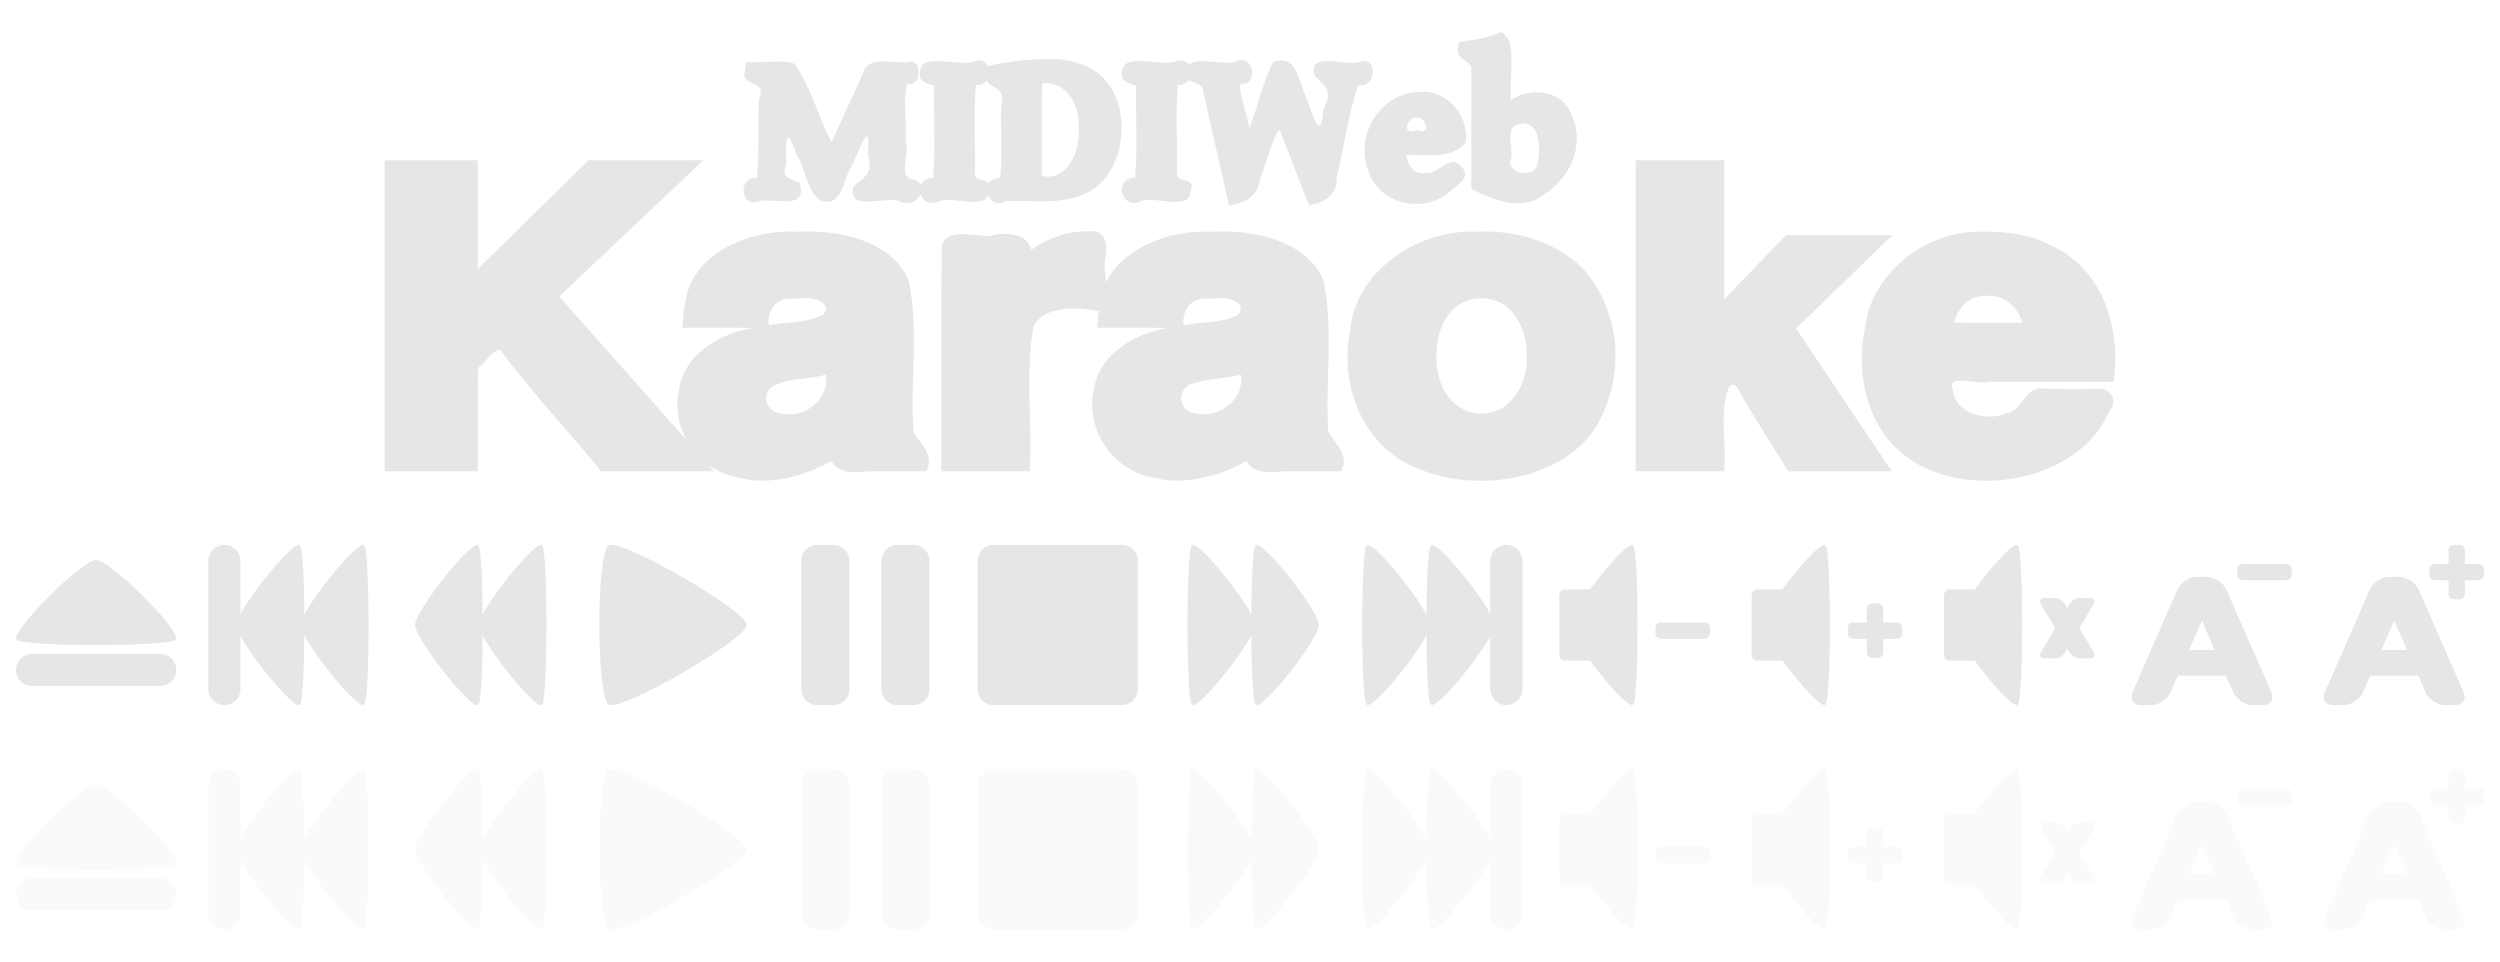
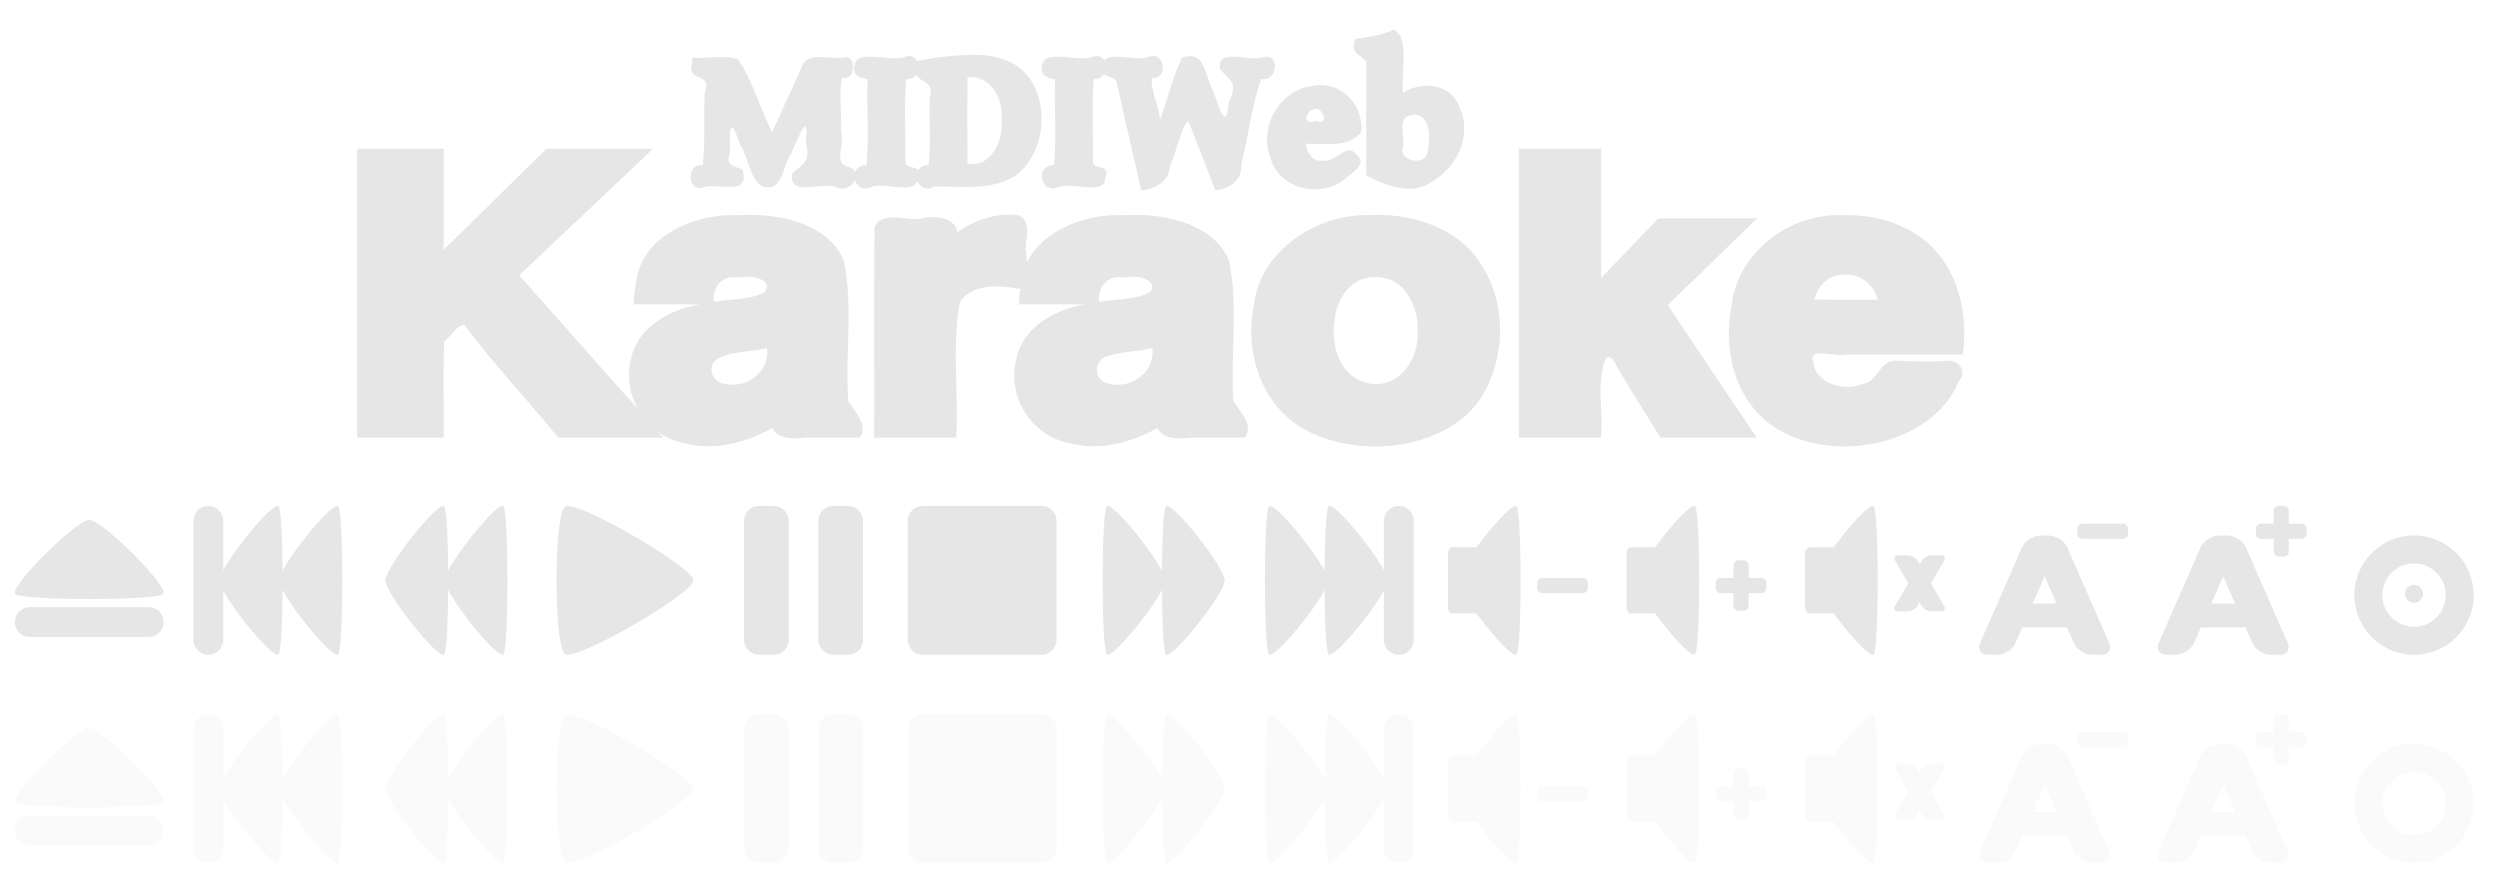
- <svg xmlns="http://www.w3.org/2000/svg" width="780" height="300" id="svg2" version="1.0">
+ <svg xmlns="http://www.w3.org/2000/svg" width="840" height="300" id="svg2" version="1.0">
  <defs id="defs4">
    </defs>
  <g id="layer1" transform="translate(-10.07716,225)">
    <path style="fill:#e6e6e6;fill-opacity:1;stroke:none" id="path2160" d="m 281.709,1015.669 c 0,4.613 -40.392,27.933 -44.387,25.627 -3.995,-2.306 -3.995,-48.947 0,-51.254 3.995,-2.306 44.387,21.014 44.387,25.627 z" transform="matrix(0.9708101,0,0,0.9694876,-30.40917,-1014.678)" />
    <rect style="fill:#e6e6e6;fill-opacity:1;stroke:none" id="rect2162" width="50" height="50" x="315.077" y="-55" ry="5" rx="5" />
    <g id="g2195" transform="translate(235.0772,-134)" style="fill:#e6e6e6">
      <rect ry="5" style="fill:#e6e6e6;fill-opacity:1;stroke:none" id="rect2166" width="15" height="50" x="25" y="79" />
      <rect ry="5" y="79" x="50" height="50" width="15" id="rect2168" style="fill:#e6e6e6;fill-opacity:1;stroke:none" />
    </g>
    <g id="g2191" transform="matrix(0.994722,0,0,1,207.8437,-80)" style="fill:#e6e6e6">
      <path style="fill:#e6e6e6;fill-opacity:1;stroke:none" id="path2164" d="m 281.709,1015.669 c 0,4.613 -40.392,27.933 -44.387,25.627 -3.995,-2.306 -3.995,-48.947 0,-51.254 3.995,-2.306 44.387,21.014 44.387,25.627 z" transform="matrix(0.4477871,0,0,0.9694876,68.7217,-934.6784)" />
      <path transform="matrix(0.4477871,0,0,0.9694876,88.7217,-934.6784)" d="m 281.709,1015.669 c 0,4.613 -40.392,27.933 -44.387,25.627 -3.995,-2.306 -3.995,-48.947 0,-51.254 3.995,-2.306 44.387,21.014 44.387,25.627 z" id="path2170" style="fill:#e6e6e6;fill-opacity:1;stroke:none" />
    </g>
    <g id="g2186" transform="matrix(1.001852,0,0,1,211.0129,-80)" style="fill:#e6e6e6">
      <rect rx="5" ry="5" style="fill:#e6e6e6;fill-opacity:1;stroke:none" id="rect2176" width="10" height="50" x="263.558" y="25" />
      <path transform="matrix(0.4477871,0,0,0.9694876,118.7217,-934.6784)" d="m 281.709,1015.669 c 0,4.613 -40.392,27.933 -44.387,25.627 -3.995,-2.306 -3.995,-48.947 0,-51.254 3.995,-2.306 44.387,21.014 44.387,25.627 z" id="path2182" style="fill:#e6e6e6;fill-opacity:1;stroke:none" />
      <path style="fill:#e6e6e6;fill-opacity:1;stroke:none" id="path2184" d="m 281.709,1015.669 c 0,4.613 -40.392,27.933 -44.387,25.627 -3.995,-2.306 -3.995,-48.947 0,-51.254 3.995,-2.306 44.387,21.014 44.387,25.627 z" transform="matrix(0.447787,0,0,0.9694876,138.7217,-934.6784)" />
    </g>
    <g transform="matrix(-0.994722,0,0,-1,353.3106,20)" id="g2840" style="fill:#e6e6e6">
      <path transform="matrix(0.4477871,0,0,0.9694876,68.7217,-934.6784)" d="m 281.709,1015.669 c 0,4.613 -40.392,27.933 -44.387,25.627 -3.995,-2.306 -3.995,-48.947 0,-51.254 3.995,-2.306 44.387,21.014 44.387,25.627 z" id="path2842" style="fill:#e6e6e6;fill-opacity:1;stroke:none" />
      <path style="fill:#e6e6e6;fill-opacity:1;stroke:none" id="path2844" d="m 281.709,1015.669 c 0,4.613 -40.392,27.933 -44.387,25.627 -3.995,-2.306 -3.995,-48.947 0,-51.254 3.995,-2.306 44.387,21.014 44.387,25.627 z" transform="matrix(0.4477871,0,0,0.9694876,88.7217,-934.6784)" />
    </g>
    <g transform="matrix(-1.001852,0,0,-1,349.1414,20)" id="g2846" style="fill:#e6e6e6">
      <rect y="25" x="263.558" height="50" width="10" id="rect2848" style="fill:#e6e6e6;fill-opacity:1;stroke:none" ry="5" rx="5" />
      <path style="fill:#e6e6e6;fill-opacity:1;stroke:none" id="path2850" d="m 281.709,1015.669 c 0,4.613 -40.392,27.933 -44.387,25.627 -3.995,-2.306 -3.995,-48.947 0,-51.254 3.995,-2.306 44.387,21.014 44.387,25.627 z" transform="matrix(0.4477871,0,0,0.9694876,118.7217,-934.6784)" />
      <path transform="matrix(0.447787,0,0,0.9694876,138.7217,-934.6784)" d="m 281.709,1015.669 c 0,4.613 -40.392,27.933 -44.387,25.627 -3.995,-2.306 -3.995,-48.947 0,-51.254 3.995,-2.306 44.387,21.014 44.387,25.627 z" id="path2852" style="fill:#e6e6e6;fill-opacity:1;stroke:none" />
    </g>
    <g id="g2854" transform="matrix(0,-1.001852,1,0,-9.922842,219.0642)" style="fill:#e6e6e6">
      <rect rx="5" ry="5" style="fill:#e6e6e6;fill-opacity:1;stroke:none" id="rect2856" width="10" height="50" x="229.62" y="25" />
      <path style="fill:#e6e6e6;fill-opacity:1;stroke:none" id="path2860" d="m 281.709,1015.669 c 0,4.613 -40.392,27.933 -44.387,25.627 -3.995,-2.306 -3.995,-48.947 0,-51.254 3.995,-2.306 44.387,21.014 44.387,25.627 z" transform="matrix(0.559504,0,0,0.9694876,111.2426,-934.6784)" />
    </g>
    <g id="g2908" style="fill:#e6e6e6" transform="translate(0,-70)">
      <rect style="fill:#e6e6e6;fill-opacity:1;stroke:none" id="rect2868" width="14.818" height="22.227" x="496.577" y="28.886" ry="2.223" rx="1.482" />
      <path transform="matrix(-0.4454237,0,0,0.9694876,625.3753,-944.6784)" d="m 281.709,1015.669 c 0,4.613 -40.392,27.933 -44.387,25.627 -3.995,-2.306 -3.995,-48.947 0,-51.254 3.995,-2.306 44.387,21.014 44.387,25.627 z" id="path2872" style="fill:#e6e6e6;fill-opacity:1;stroke:none" />
      <rect transform="matrix(0,1,-1,0,0,0)" style="fill:#e6e6e6;fill-opacity:1;stroke:none" id="rect2882" width="5.1" height="17" x="39.2" y="-543.577" ry="1.7" />
    </g>
    <g id="g2902" style="fill:#e6e6e6" transform="translate(0,-70)">
      <rect rx="1.482" ry="2.223" y="28.886" x="556.577" height="22.227" width="14.818" id="rect2894" style="fill:#e6e6e6;fill-opacity:1;stroke:none" />
      <path style="fill:#e6e6e6;fill-opacity:1;stroke:none" id="path2896" d="m 281.709,1015.669 c 0,4.613 -40.392,27.933 -44.387,25.627 -3.995,-2.306 -3.995,-48.947 0,-51.254 3.995,-2.306 44.387,21.014 44.387,25.627 z" transform="matrix(-0.4454237,0,0,0.9694876,685.3753,-944.6784)" />
      <rect ry="1.7" style="fill:#e6e6e6;fill-opacity:1;stroke:none" id="rect2898" width="5.1" height="17" x="592.527" y="33.25" />
      <rect ry="1.7" y="-603.577" x="39.2" height="17" width="5.1" id="rect2900" style="fill:#e6e6e6;fill-opacity:1;stroke:none" transform="matrix(0,1,-1,0,0,0)" />
    </g>
    <g id="g3012" style="fill:#e6e6e6" transform="translate(60.00003,-70)">
      <rect transform="matrix(1,0,0.4009845,0.9160848,0,0)" style="fill:#e6e6e6;fill-opacity:1;stroke:none" id="rect2923" width="11.883" height="43.664" x="620.153" y="27.29" ry="4.366" />
      <rect transform="matrix(0,1,-1,0,0,0)" ry="3.169" style="fill:#e6e6e6;fill-opacity:1;stroke:none" id="rect2927" width="8" height="31.687" x="47.8" y="-652.128" />
      <rect ry="4.366" y="27.29" x="-654.002" height="43.664" width="11.883" id="rect2929" style="fill:#e6e6e6;fill-opacity:1;stroke:none" transform="matrix(-1,0,-0.4009845,0.9160848,0,0)" />
      <rect transform="matrix(0,1,-1,0,0,0)" style="fill:#e6e6e6;fill-opacity:1;stroke:none" id="rect2900-5" width="5.1" height="17" x="20.95" y="-665.077" ry="1.7" />
    </g>
    <g id="g3019" transform="translate(120.0001,-70)" style="fill:#e6e6e6">
      <rect ry="4.366" y="27.29" x="620.153" height="43.664" width="11.883" id="rect3021" style="fill:#e6e6e6;fill-opacity:1;stroke:none" transform="matrix(1,0,0.4009845,0.9160848,0,0)" />
      <rect y="-652.128" x="47.8" height="31.687" width="8" id="rect3023" style="fill:#e6e6e6;fill-opacity:1;stroke:none" ry="3.169" transform="matrix(0,1,-1,0,0,0)" />
      <rect transform="matrix(-1,0,-0.4009845,0.9160848,0,0)" style="fill:#e6e6e6;fill-opacity:1;stroke:none" id="rect3025" width="11.883" height="43.664" x="-654.002" y="27.29" ry="4.366" />
      <rect ry="1.7" style="fill:#e6e6e6;fill-opacity:1;stroke:none" id="rect3027" width="5.1" height="17" x="654.027" y="15" />
      <rect ry="1.7" y="-665.077" x="20.95" height="17" width="5.1" id="rect3029" style="fill:#e6e6e6;fill-opacity:1;stroke:none" transform="matrix(0,1,-1,0,0,0)" />
    </g>
    <g id="g3001">
      <rect style="fill:#e6e6e6;fill-opacity:1;stroke:none" id="rect3035" width="14.818" height="22.227" x="616.577" y="-41.114" ry="2.223" rx="1.482" />
      <path transform="matrix(-0.4454237,0,0,0.9694876,745.3753,-1014.678)" d="m 281.709,1015.669 c 0,4.613 -40.392,27.933 -44.387,25.627 -3.995,-2.306 -3.995,-48.947 0,-51.254 3.995,-2.306 44.387,21.014 44.387,25.627 z" id="path3037" style="fill:#e6e6e6;fill-opacity:1;stroke:none" />
      <rect ry="2.189" y="22.734" x="-675.985" height="21.888" width="7.556" id="rect2929-5" style="fill:#e6e6e6;fill-opacity:1;stroke:none" transform="matrix(-1,0,-0.5086309,-0.8609847,0,0)" />
      <rect transform="matrix(1,0,0.5086309,-0.8609847,0,0)" style="fill:#e6e6e6;fill-opacity:1;stroke:none" id="rect3065" width="7.556" height="21.888" x="634.17" y="22.734" ry="2.189" />
    </g>
-     <path style="font-size:144px;font-style:normal;font-variant:normal;font-weight:bold;font-stretch:normal;text-align:start;line-height:125%;writing-mode:lr-tb;text-anchor:start;fill:#e6e6e6;fill-opacity:1;stroke:none;font-family:FreeSans;-inkscape-font-specification:Bitstream Charter Bold" d="M 468.062 10 C 467.838 10.038 467.592 10.187 467.312 10.438 C 463.482 11.937 459.391 12.507 455.344 13.094 C 453.334 18.591 457.729 18.162 459.062 20.875 L 459.062 58.938 C 465.988 62.533 475.146 66.205 482.031 60.438 C 490.112 55.377 494.731 44.683 490.219 35.688 C 487.409 27.993 477.453 27.073 471.438 31.25 C 470.782 24.951 472.738 17.485 470.469 11.906 C 469.567 11.387 469.035 9.837 468.062 10 z M 326.844 18.406 C 326.311 18.409 325.78 18.419 325.25 18.438 C 319.481 18.654 313.803 19.298 308.188 20.562 C 307.466 19.096 305.844 18.225 303.375 19.344 C 298.817 20.545 288.435 16.856 287.281 21.344 C 286.125 25.262 288.443 25.923 291.469 26.688 C 291.197 36.208 292.027 46.433 291.125 55.531 C 289.023 55.488 287.779 56.511 287.281 57.812 C 286.872 56.967 286.023 56.239 284.625 55.875 C 280.004 55.024 284.006 47.588 282.594 44.312 C 282.897 38.416 281.752 31.321 282.906 26.125 C 287.631 27.702 288.021 17.821 283.312 19.344 C 278.704 20.129 270.782 16.761 269.125 23.156 L 259.438 44.438 C 255.3 36.464 253.049 27.25 247.969 19.906 C 243.096 18.35 237.652 19.873 232.594 19.344 L 232.594 20.344 L 232.594 21.344 C 230.357 27.949 239.751 23.837 236.75 31.281 C 236.413 39.28 237.034 47.916 236.125 55.531 C 230.024 54.892 230.9 65.634 237.25 62.656 C 242.459 61.937 252.013 65.566 249.469 57.062 C 247.489 55.763 243.22 55.943 245.312 51.406 C 245.011 43.584 245.23 38.253 248.656 48.594 C 251.471 52.795 252.053 60.483 256.156 62.656 C 263.133 64.774 262.9 55.667 265.875 51.531 C 268.431 45.918 271.846 36.356 270.75 48.031 C 272.812 54.079 269.118 55.838 266.312 58.062 C 264.378 66.193 275.346 61.361 280.219 62.656 C 283.533 64.341 286.342 62.685 287.25 60.562 C 287.893 62.657 290.031 64.268 293.25 62.656 C 297.535 61.35 306.947 65.175 308.219 60.844 C 308.963 62.798 311.05 64.196 314.125 62.656 C 324.507 62.597 337.771 64.723 344.969 55.375 C 353.132 44.829 351.619 25.178 337.812 20.188 C 334.349 18.787 330.572 18.387 326.844 18.406 z M 387.438 18.781 C 386.835 18.789 386.13 18.949 385.375 19.344 C 381.63 20.383 373.191 17.593 371.031 20.281 C 370.245 18.997 368.707 18.302 366.406 19.344 C 361.848 20.545 351.466 16.856 350.312 21.344 C 349.156 25.262 351.474 25.923 354.5 26.688 C 354.228 36.208 355.027 46.433 354.125 55.531 C 347.397 55.394 349.583 66.01 356.281 62.656 C 360.906 61.247 371.482 65.817 371.375 59.656 C 373.546 55.065 367.31 57.243 367.188 54.375 C 367.446 45.2 366.692 35.257 367.531 26.531 C 369.135 26.675 370.241 25.989 370.906 25 C 372.404 26.021 375.351 25.891 375.406 28.625 C 378.082 40.416 380.781 52.205 383.438 64 C 388.114 63.581 392.778 61.074 393.125 55.75 C 395.178 51.469 397.185 41.737 399.281 40.625 C 402.325 48.394 405.302 56.18 408.375 63.938 C 412.979 63.559 417.48 60.661 417.031 55.344 C 419.437 45.884 420.62 35.429 423.75 26.562 C 429.543 27.706 430.117 17.163 424.062 19.344 C 419.417 20.732 408.553 15.869 409.969 23.344 C 412.614 26.497 416.47 27.589 412.844 34.312 C 411.978 45.854 409.265 34.179 407.094 29.375 C 404.886 24.444 404.441 16.865 397.219 19.344 C 394.107 25.373 392.406 33.297 389.812 40.031 C 389.14 35.564 386.708 30.071 386.969 26.156 C 392.027 26.903 391.658 18.724 387.438 18.781 z M 307.844 25.062 C 309.425 28.033 313.979 27.042 312.375 33.156 C 312.082 40.51 312.93 48.605 312 55.531 C 310.283 55.496 309.13 56.171 308.5 57.125 C 307.476 55.905 304.244 56.431 304.156 54.375 C 304.415 45.2 303.661 35.257 304.5 26.531 C 306.073 26.673 307.174 26.02 307.844 25.062 z M 326.5 25.906 C 333.273 26.112 337.071 33.538 336.531 39.812 C 337.366 46.494 333.205 56.709 325.062 54.906 C 325.031 45.282 324.97 35.493 325.094 25.969 C 325.571 25.916 326.048 25.893 326.5 25.906 z M 443.469 28.625 C 442.909 28.637 442.326 28.699 441.75 28.781 C 430.476 29.509 422.866 42.185 426.781 52.75 C 429.556 63.807 444.556 67.014 452.531 59.625 C 455.153 57.442 459.36 54.904 455.75 51.875 C 452.627 47.743 448.897 54.56 444.75 53.969 C 441.389 54.656 438.978 51.353 438.781 48.312 C 445.127 48.104 452.694 49.934 457.375 44.438 C 458.202 35.994 451.863 28.446 443.469 28.625 z M 441.875 36.594 C 444.739 36.22 446.868 42.569 442.156 40.562 C 436.904 42.646 439.074 36.575 441.875 36.594 z M 475.562 38.469 C 481.089 39.188 480.511 47.405 479.625 51.375 C 478.634 55.991 469.68 54.011 471.438 49.438 C 472.215 45.862 469.143 39.221 474.281 38.719 C 474.684 38.543 475.131 38.493 475.562 38.469 z M 120 50 L 120 50.844 L 120 51.719 L 120 147.031 L 149.062 147.031 C 149.187 136.273 148.818 125.334 149.25 114.688 C 151.574 113.277 153.323 109.247 156.031 109.125 C 165.665 122.183 177.221 134.315 187.562 147.031 L 222.812 147.031 C 222.23 146.374 221.645 145.72 221.062 145.062 C 223.906 147.106 227.312 148.579 231.188 149.188 C 240.933 151.591 251.896 148.083 259.469 143.844 C 261.577 147.914 267.031 147.47 271.188 147.031 L 288.938 147.031 C 291.836 142.388 287.146 138.488 285 134.688 C 283.926 119.124 286.737 103.102 283.531 87.656 C 278.897 75.882 263.239 71.745 250.188 72.25 C 249.39 72.243 248.61 72.254 247.812 72.281 C 232.862 71.708 216.233 79.578 214 93.375 C 213.329 96.299 213.063 99.266 212.906 102.25 C 220.098 102.286 228.651 102.186 235 102.312 C 223.914 104.097 213.5 111.019 211.938 121.156 C 210.599 126.57 211.502 132.41 214.25 137.375 C 200.985 122.414 187.734 107.461 174.469 92.5 C 189.463 78.336 204.445 64.166 219.438 50 L 183.625 50 C 172.092 61.299 160.577 72.624 149.062 83.938 L 149.062 50 L 120 50 z M 510.344 50 L 510.344 50.844 L 510.344 51.719 L 510.344 147.031 L 537.906 147.031 C 538.881 138.511 536.272 129.41 539.219 121.25 C 541.095 117.581 543.015 122.878 543.875 124.219 C 548.362 131.895 553.253 139.409 557.875 147.031 L 590.25 147.031 C 580.239 132.216 570.307 117.356 560.375 102.5 C 570.38 92.79 580.407 83.119 590.375 73.375 L 557.219 73.375 C 550.814 80.051 544.386 86.708 537.969 93.375 L 537.969 50 L 510.344 50 z M 338.656 72.156 C 332.387 72.195 325.933 74.857 321.656 78.031 C 320.801 72.455 313.264 72.388 308.469 73.625 C 303.833 73.734 295.642 71.089 293.844 76.531 C 293.553 99.962 293.804 123.547 293.719 147.031 L 321.312 147.031 C 322.115 132 319.854 116.64 322.438 101.812 C 325.782 95.512 335.689 95.556 342.312 97.094 C 342.511 96.937 342.67 96.757 342.844 96.594 C 342.583 98.475 342.443 100.349 342.344 102.25 C 349.536 102.286 358.089 102.186 364.438 102.312 C 353.351 104.097 342.938 111.019 341.375 121.156 C 338.443 133.016 346.295 146.938 360.625 149.188 C 370.371 151.591 381.333 148.083 388.906 143.844 C 391.015 147.914 396.468 147.47 400.625 147.031 L 418.375 147.031 C 421.274 142.388 416.583 138.488 414.438 134.688 C 413.363 119.124 416.174 103.102 412.969 87.656 C 408.334 75.882 392.676 71.745 379.625 72.25 C 378.827 72.243 378.047 72.254 377.25 72.281 C 364.321 71.785 350.138 77.617 345.094 88.125 C 344.835 85.418 344.347 82.623 344.938 80.156 C 345.51 76.907 345.213 71.651 339.906 72.156 C 339.491 72.135 339.074 72.154 338.656 72.156 z M 463.312 72.219 C 462.547 72.219 461.795 72.246 461.031 72.281 C 441.323 71.466 422.841 85.461 421.281 102.812 C 417.936 119.271 424.363 139.523 443.188 146.531 C 462.703 154.362 490.441 148.937 499.375 130.594 C 506.852 115.806 505.509 96.781 493.906 83.875 C 486.38 76.184 474.795 72.222 463.312 72.219 z M 617.406 72.25 C 599.087 72.513 583.548 86.56 581.906 102.281 C 578.544 118.331 583.271 138.214 601 146.156 C 621.192 155.36 650.351 147.543 658.156 128.094 C 660.937 125.265 658.598 120.837 654.25 121.25 C 648.518 121.587 642.84 121.462 637.125 121.156 C 631.214 121.157 631.264 128.115 625.75 129.062 C 619.022 131.72 609.735 128.505 609.25 121.469 C 607.308 116.366 617.435 120.325 620.625 119.094 L 659.5 119.094 C 661.703 103.2 656.717 83.857 639.125 76.188 C 633.082 73.242 626.075 72.129 619.188 72.281 C 618.591 72.261 617.997 72.242 617.406 72.25 z M 620.375 92.25 C 625.742 92.137 629.986 96.427 630.906 100.719 C 623.857 100.664 616.457 100.814 609.625 100.625 C 610.667 96.637 613.996 92.185 619.281 92.344 C 619.648 92.296 620.017 92.258 620.375 92.25 z M 251.625 92.969 C 255.064 92.997 259.631 95.077 256.844 98.188 C 251.862 100.949 245.454 100.323 239.875 101.469 C 239.195 97.482 241.998 92.451 247.344 93.219 C 248.304 93.16 249.256 93.097 250.219 93.094 C 250.638 93.011 251.134 92.965 251.625 92.969 z M 381.031 92.969 C 384.471 92.997 389.068 95.077 386.281 98.188 C 381.3 100.949 374.892 100.323 369.312 101.469 C 368.62 97.478 371.453 92.453 376.781 93.219 C 377.741 93.16 378.693 93.097 379.656 93.094 C 380.076 93.011 380.54 92.965 381.031 92.969 z M 461.5 93.094 C 472.244 92.485 476.943 103.798 476.281 111.594 C 476.919 119.588 470.815 130.587 460.156 128.875 C 449.375 126.749 447.11 115.046 448.5 106.875 C 449.162 100.817 453.518 93.255 461.5 93.094 z M 257.688 116.875 C 258.93 123.607 252.166 130.468 244.188 129.094 C 238.646 128.884 236.917 121.621 242.438 119.938 C 247.083 117.835 252.841 118.377 257.688 116.875 z M 387.125 116.875 C 388.47 123.875 381.061 130.807 372.906 129 C 367.029 128.086 367.117 120.482 372.938 119.438 C 377.483 117.976 382.599 118.213 387.125 116.875 z " transform="translate(10.07716,-225)" id="path3072" />
-     <path style="fill:#e6e6e6;fill-opacity:0.2;stroke:none" d="M 629.062 240.031 C 627.069 240.412 620.942 247.311 616.125 253.875 L 607.969 253.875 C 607.148 253.875 606.5 254.862 606.5 256.094 L 606.5 273.906 C 606.5 275.138 607.148 276.125 607.969 276.125 L 616.125 276.125 C 621.496 283.445 628.517 291.197 629.594 289.844 C 631.373 287.608 631.373 242.392 629.594 240.156 C 629.483 240.017 629.292 239.987 629.062 240.031 z M 637.844 256.594 C 636.631 256.594 636.164 257.425 636.781 258.469 L 641.25 266 L 636.781 273.531 C 636.164 274.575 636.631 275.438 637.844 275.438 L 641.031 275.438 C 642.244 275.438 643.696 274.575 644.312 273.531 L 645 272.375 L 645.688 273.531 C 646.304 274.575 647.756 275.438 648.969 275.438 L 652.156 275.438 C 653.369 275.438 653.836 274.575 653.219 273.531 L 648.75 266 L 653.219 258.469 C 653.836 257.425 653.369 256.594 652.156 256.594 L 648.969 256.594 C 647.756 256.594 646.304 257.425 645.688 258.469 L 645 259.625 L 644.312 258.469 C 643.696 257.425 642.244 256.594 641.031 256.594 L 637.844 256.594 z " transform="translate(10.07716,-225)" id="rect2977" />
+     <path style="font-size:144px;font-style:normal;font-variant:normal;font-weight:bold;font-stretch:normal;text-align:start;line-height:125%;writing-mode:lr-tb;text-anchor:start;fill:#e6e6e6;fill-opacity:1;stroke:none;font-family:FreeSans;-inkscape-font-specification:Bitstream Charter Bold" d="m 468.062,10 c -0.224,0.038 -0.47,0.187 -0.75,0.438 -3.831,1.499 -7.921,2.07 -11.969,2.656 -2.009,5.497 2.385,5.068 3.719,7.781 l 0,38.062 c 6.925,3.596 16.083,7.268 22.969,1.5 8.081,-5.061 12.7,-15.754 8.188,-24.75 -2.809,-7.695 -12.766,-8.615 -18.781,-4.438 -0.655,-6.299 1.301,-13.765 -0.969,-19.344 C 469.567,11.387 469.035,9.837 468.062,10 z m -141.219,8.406 c -0.533,0.003 -1.064,0.013 -1.594,0.031 -5.769,0.216 -11.447,0.861 -17.062,2.125 -0.721,-1.467 -2.343,-2.337 -4.812,-1.219 -4.558,1.202 -14.94,-2.488 -16.094,2 -1.156,3.919 1.162,4.579 4.188,5.344 -0.272,9.521 0.558,19.745 -0.344,28.844 -2.102,-0.043 -3.346,0.98 -3.844,2.281 -0.409,-0.845 -1.259,-1.573 -2.656,-1.938 -4.621,-0.851 -0.619,-8.287 -2.031,-11.562 0.304,-5.897 -0.841,-12.992 0.312,-18.188 4.725,1.577 5.115,-8.304 0.406,-6.781 -4.609,0.785 -12.53,-2.582 -14.188,3.812 l -9.688,21.281 c -4.137,-7.974 -6.389,-17.188 -11.469,-24.531 -4.872,-1.556 -10.317,-0.033 -15.375,-0.562 l 0,1 0,1 c -2.237,6.606 7.157,2.494 4.156,9.938 -0.337,7.999 0.284,16.635 -0.625,24.25 -6.101,-0.639 -5.225,10.103 1.125,7.125 5.209,-0.719 14.763,2.91 12.219,-5.594 -1.98,-1.3 -6.249,-1.119 -4.156,-5.656 -0.301,-7.823 -0.083,-13.153 3.344,-2.812 2.814,4.201 3.397,11.889 7.5,14.062 6.976,2.118 6.744,-6.989 9.719,-11.125 2.556,-5.614 5.971,-15.175 4.875,-3.5 2.062,6.048 -1.632,7.807 -4.438,10.031 -1.934,8.13 9.034,3.298 13.906,4.594 3.314,1.685 6.124,0.029 7.031,-2.094 0.643,2.094 2.781,3.705 6,2.094 4.285,-1.306 13.697,2.519 14.969,-1.812 0.745,1.954 2.831,3.352 5.906,1.812 10.382,-0.059 23.646,2.066 30.844,-7.281 8.163,-10.546 6.65,-30.197 -7.156,-35.188 -3.463,-1.401 -7.241,-1.801 -10.969,-1.781 z m 60.594,0.375 c -0.603,0.008 -1.308,0.168 -2.062,0.562 -3.745,1.039 -12.184,-1.751 -14.344,0.938 -0.786,-1.284 -2.325,-1.98 -4.625,-0.938 -4.558,1.202 -14.94,-2.488 -16.094,2 -1.156,3.919 1.162,4.579 4.188,5.344 -0.272,9.521 0.527,19.745 -0.375,28.844 -6.728,-0.137 -4.542,10.478 2.156,7.125 4.625,-1.409 15.201,3.161 15.094,-3 2.171,-4.591 -4.065,-2.413 -4.188,-5.281 0.259,-9.175 -0.495,-19.118 0.344,-27.844 1.604,0.144 2.71,-0.542 3.375,-1.531 1.498,1.021 4.445,0.891 4.5,3.625 2.676,11.791 5.375,23.58 8.031,35.375 4.676,-0.419 9.34,-2.926 9.688,-8.25 2.053,-4.281 4.06,-14.013 6.156,-15.125 3.044,7.769 6.021,15.555 9.094,23.312 4.604,-0.379 9.105,-3.277 8.656,-8.594 2.405,-9.46 3.588,-19.915 6.719,-28.781 5.793,1.144 6.367,-9.4 0.312,-7.219 -4.646,1.388 -15.509,-3.474 -14.094,4 2.645,3.153 6.501,4.245 2.875,10.969 -0.866,11.542 -3.579,-0.134 -5.75,-4.938 -2.208,-4.931 -2.653,-12.51 -9.875,-10.031 -3.112,6.029 -4.813,13.953 -7.406,20.688 -0.672,-4.467 -3.104,-9.96 -2.844,-13.875 5.059,0.747 4.69,-7.432 0.469,-7.375 z m -79.594,6.281 c 1.581,2.971 6.136,1.98 4.531,8.094 -0.293,7.354 0.555,15.448 -0.375,22.375 -1.717,-0.035 -2.87,0.64 -3.5,1.594 -1.024,-1.22 -4.256,-0.694 -4.344,-2.75 0.259,-9.175 -0.495,-19.118 0.344,-27.844 1.573,0.141 2.674,-0.511 3.344,-1.469 z M 326.5,25.906 c 6.773,0.205 10.571,7.631 10.031,13.906 0.835,6.682 -3.326,16.896 -11.469,15.094 -0.032,-9.624 -0.092,-19.413 0.031,-28.938 0.478,-0.053 0.955,-0.076 1.406,-0.062 z M 443.469,28.625 c -0.56,0.012 -1.143,0.074 -1.719,0.156 -11.274,0.727 -18.884,13.403 -14.969,23.969 2.775,11.057 17.774,14.264 25.75,6.875 2.622,-2.183 6.828,-4.721 3.219,-7.75 -3.123,-4.132 -6.853,2.685 -11,2.094 -3.361,0.687 -5.772,-2.616 -5.969,-5.656 6.345,-0.208 13.912,1.622 18.594,-3.875 0.827,-8.443 -5.512,-15.992 -13.906,-15.812 z m -1.594,7.969 c 2.864,-0.374 4.993,5.975 0.281,3.969 -5.252,2.083 -3.082,-3.987 -0.281,-3.969 z m 33.688,1.875 c 5.527,0.72 4.948,8.936 4.062,12.906 -0.991,4.616 -9.945,2.636 -8.188,-1.938 0.777,-3.575 -2.294,-10.217 2.844,-10.719 0.403,-0.176 0.849,-0.226 1.281,-0.25 z M 120,50 l 0,0.844 0,0.875 0,95.312 29.062,0 c 0.125,-10.758 -0.245,-21.697 0.188,-32.344 2.324,-1.411 4.073,-5.44 6.781,-5.562 9.634,13.058 21.19,25.19 31.531,37.906 l 35.25,0 c -0.583,-0.657 -1.167,-1.312 -1.75,-1.969 2.844,2.044 6.249,3.517 10.125,4.125 9.746,2.403 20.709,-1.104 28.281,-5.344 2.109,4.07 7.562,3.627 11.719,3.188 l 17.75,0 c 2.899,-4.643 -1.792,-8.544 -3.938,-12.344 -1.074,-15.564 1.737,-31.585 -1.469,-47.031 C 278.897,75.882 263.239,71.745 250.188,72.25 c -0.798,-0.007 -1.578,0.004 -2.375,0.031 C 232.862,71.708 216.233,79.578 214,93.375 c -0.671,2.924 -0.937,5.891 -1.094,8.875 7.192,0.036 15.745,-0.064 22.094,0.062 -11.086,1.784 -21.5,8.706 -23.062,18.844 -1.338,5.414 -0.435,11.254 2.312,16.219 C 200.985,122.414 187.734,107.461 174.469,92.5 189.463,78.336 204.445,64.166 219.438,50 L 183.625,50 C 172.092,61.299 160.577,72.624 149.062,83.938 L 149.062,50 120,50 z m 390.344,0 0,0.844 0,0.875 0,95.312 27.562,0 c 0.975,-8.52 -1.634,-17.621 1.312,-25.781 1.876,-3.669 3.796,1.628 4.656,2.969 4.487,7.677 9.378,15.19 14,22.812 l 32.375,0 C 580.239,132.216 570.307,117.356 560.375,102.5 c 10.005,-9.71 20.032,-19.381 30,-29.125 l -33.156,0 c -6.405,6.676 -12.833,13.333 -19.25,20 l 0,-43.375 -27.625,0 z m -171.688,22.156 c -6.269,0.039 -12.723,2.701 -17,5.875 -0.856,-5.576 -8.392,-5.643 -13.188,-4.406 -4.636,0.109 -12.826,-2.536 -14.625,2.906 -0.291,23.43 -0.04,47.016 -0.125,70.5 l 27.594,0 c 0.802,-15.032 -1.459,-30.391 1.125,-45.219 3.345,-6.301 13.251,-6.257 19.875,-4.719 0.199,-0.156 0.357,-0.337 0.531,-0.5 -0.261,1.881 -0.4,3.755 -0.5,5.656 7.192,0.036 15.745,-0.064 22.094,0.062 -11.086,1.784 -21.5,8.706 -23.062,18.844 -2.932,11.859 4.92,25.782 19.25,28.031 9.746,2.403 20.708,-1.104 28.281,-5.344 2.109,4.07 7.562,3.627 11.719,3.188 l 17.75,0 c 2.899,-4.643 -1.792,-8.544 -3.938,-12.344 -1.074,-15.564 1.737,-31.585 -1.469,-47.031 C 408.334,75.882 392.676,71.745 379.625,72.25 c -0.798,-0.007 -1.578,0.004 -2.375,0.031 -12.929,-0.496 -27.112,5.335 -32.156,15.844 -0.259,-2.707 -0.747,-5.502 -0.156,-7.969 0.572,-3.249 0.275,-8.505 -5.031,-8 -0.416,-0.021 -0.832,-0.003 -1.25,0 z m 124.656,0.062 c -0.766,-2.33e-4 -1.518,0.028 -2.281,0.062 -19.708,-0.815 -38.19,13.179 -39.75,30.531 -3.345,16.459 3.082,36.71 21.906,43.719 19.516,7.831 47.253,2.406 56.188,-15.938 7.477,-14.788 6.134,-33.813 -5.469,-46.719 C 486.38,76.184 474.795,72.222 463.312,72.219 z M 617.406,72.25 c -18.319,0.263 -33.858,14.31 -35.5,30.031 -3.363,16.05 1.365,35.933 19.094,43.875 20.192,9.204 49.351,1.387 57.156,-18.062 2.78,-2.829 0.442,-7.256 -3.906,-6.844 -5.732,0.337 -11.41,0.212 -17.125,-0.094 -5.911,8.4e-4 -5.861,6.959 -11.375,7.906 -6.728,2.657 -16.015,-0.558 -16.5,-7.594 -1.942,-5.102 8.185,-1.144 11.375,-2.375 l 38.875,0 c 2.203,-15.894 -2.783,-35.237 -20.375,-42.906 -6.043,-2.946 -13.05,-4.058 -19.938,-3.906 -0.596,-0.021 -1.19,-0.04 -1.781,-0.031 z m 2.969,20 c 5.367,-0.113 9.611,4.177 10.531,8.469 -7.049,-0.055 -14.449,0.095 -21.281,-0.094 1.042,-3.988 4.371,-8.44 9.656,-8.281 0.367,-0.048 0.736,-0.086 1.094,-0.094 z m -368.75,0.719 c 3.439,0.028 8.006,2.108 5.219,5.219 -4.981,2.762 -11.389,2.135 -16.969,3.281 -0.68,-3.987 2.123,-9.018 7.469,-8.25 0.96,-0.058 1.912,-0.122 2.875,-0.125 0.419,-0.083 0.915,-0.129 1.406,-0.125 z m 129.406,0 c 3.439,0.028 8.037,2.108 5.25,5.219 -4.981,2.762 -11.389,2.135 -16.969,3.281 -0.693,-3.99 2.14,-9.016 7.469,-8.25 0.96,-0.058 1.912,-0.122 2.875,-0.125 0.419,-0.083 0.884,-0.129 1.375,-0.125 z m 80.469,0.125 c 10.744,-0.609 15.443,10.704 14.781,18.5 0.638,7.995 -5.466,18.993 -16.125,17.281 -10.781,-2.126 -13.046,-13.829 -11.656,-22 0.662,-6.058 5.018,-13.62 13,-13.781 z M 257.688,116.875 c 1.242,6.732 -5.522,13.593 -13.5,12.219 -5.542,-0.21 -7.271,-7.473 -1.75,-9.156 4.646,-2.103 10.403,-1.56 15.25,-3.062 z m 129.438,0 c 1.345,7 -6.064,13.932 -14.219,12.125 -5.877,-0.914 -5.789,-8.518 0.031,-9.562 4.546,-1.462 9.662,-1.225 14.188,-2.562 z" transform="translate(10.07716,-225)" id="path3072" />
+     <path style="fill:#e6e6e6;fill-opacity:0.2;stroke:none" d="m 629.062,240.031 c -1.993,0.381 -8.121,7.279 -12.938,13.844 l -8.156,0 c -0.821,0 -1.469,0.987 -1.469,2.219 l 0,17.812 c 0,1.231 0.648,2.219 1.469,2.219 l 8.156,0 c 5.372,7.32 12.392,15.072 13.469,13.719 1.779,-2.236 1.779,-47.451 0,-49.688 -0.111,-0.14 -0.302,-0.169 -0.531,-0.125 z m 8.781,16.562 c -1.213,0 -1.679,0.831 -1.062,1.875 L 641.25,266 l -4.469,7.531 c -0.617,1.044 -0.15,1.906 1.062,1.906 l 3.188,0 c 1.213,0 2.664,-0.862 3.281,-1.906 L 645,272.375 l 0.688,1.156 c 0.617,1.044 2.069,1.906 3.281,1.906 l 3.188,0 c 1.213,0 1.679,-0.862 1.062,-1.906 L 648.75,266 l 4.469,-7.531 c 0.617,-1.044 0.15,-1.875 -1.062,-1.875 l -3.188,0 c -1.213,0 -2.664,0.831 -3.281,1.875 L 645,259.625 l -0.688,-1.156 c -0.617,-1.044 -2.069,-1.875 -3.281,-1.875 l -3.188,0 z" transform="translate(10.07716,-225)" id="rect2977" />
    <path transform="matrix(0.9708101,0,0,0.9694876,-30.40917,-944.6784)" d="m 281.709,1015.669 c 0,4.613 -40.392,27.933 -44.387,25.627 -3.995,-2.306 -3.995,-48.947 0,-51.254 3.995,-2.306 44.387,21.014 44.387,25.627 z" id="path2892" style="fill:#e6e6e6;fill-opacity:0.2;stroke:none" />
    <rect rx="5" ry="5" y="15" x="315.077" height="50" width="50" id="rect2895" style="fill:#e6e6e6;fill-opacity:0.2;stroke:none" />
-     <path style="fill:#e6e6e6;fill-opacity:0.2;stroke:none" d="M 255 240 C 252.23 240 250 242.23 250 245 L 250 285 C 250 287.77 252.23 290 255 290 L 260 290 C 262.77 290 265 287.77 265 285 L 265 245 C 265 242.23 262.77 240 260 240 L 255 240 z M 280 240 C 277.23 240 275 242.23 275 245 L 275 285 C 275 287.77 277.23 290 280 290 L 285 290 C 287.77 290 290 287.77 290 285 L 290 245 C 290 242.23 287.77 240 285 240 L 280 240 z " transform="translate(10.07716,-225)" id="rect2899" />
-     <path style="fill:#e6e6e6;fill-opacity:0.2;stroke:none" d="M 372.062 240.031 C 371.976 240.054 371.899 240.086 371.844 240.156 C 370.064 242.392 370.064 287.608 371.844 289.844 C 373.35 291.737 386.447 275.859 390.438 268.219 C 390.512 278.904 390.911 288.829 391.719 289.844 C 393.498 292.08 411.5 269.472 411.5 265 C 411.5 260.528 393.498 237.92 391.719 240.156 C 390.911 241.171 390.512 251.096 390.438 261.781 C 386.594 254.423 374.312 239.44 372.062 240.031 z " transform="translate(10.07716,-225)" id="path2905" />
-     <path style="fill:#e6e6e6;fill-opacity:0.2;stroke:none" d="M 470 240 C 467.225 240 464.969 242.23 464.969 245 L 464.969 261.531 C 460.797 253.799 447.876 238.284 446.375 240.156 C 445.561 241.172 445.137 251.115 445.062 261.812 C 441.059 254.182 427.863 238.261 426.344 240.156 C 424.552 242.392 424.552 287.608 426.344 289.844 C 427.863 291.739 441.059 275.818 445.062 268.188 C 445.137 278.885 445.561 288.828 446.375 289.844 C 447.876 291.716 460.797 276.201 464.969 268.469 L 464.969 285 C 464.969 287.77 467.225 290 470 290 C 472.775 290 475 287.77 475 285 L 475 245 C 475 242.23 472.775 240 470 240 z " transform="translate(10.07716,-225)" id="rect2911" />
-     <path style="fill:#e6e6e6;fill-opacity:0.2;stroke:none" d="M 148.75 240.031 C 145.307 240.689 129.5 260.807 129.5 265 C 129.5 269.472 147.502 292.08 149.281 289.844 C 150.089 288.829 150.488 278.904 150.562 268.219 C 154.553 275.859 167.65 291.737 169.156 289.844 C 170.936 287.608 170.936 242.392 169.156 240.156 C 167.65 238.263 154.553 254.141 150.562 261.781 C 150.488 251.096 150.089 241.171 149.281 240.156 C 149.17 240.017 148.98 239.987 148.75 240.031 z " transform="translate(10.07716,-225)" id="path2919" />
-     <path style="fill:#e6e6e6;fill-opacity:0.2;stroke:none" d="M 70 240 C 67.225 240 65 242.23 65 245 L 65 285 C 65 287.77 67.225 290 70 290 C 72.775 290 75.031 287.77 75.031 285 L 75.031 268.469 C 79.203 276.201 92.124 291.716 93.625 289.844 C 94.439 288.828 94.863 278.885 94.938 268.188 C 98.941 275.818 112.137 291.739 113.656 289.844 C 115.448 287.608 115.448 242.392 113.656 240.156 C 112.137 238.261 98.941 254.182 94.938 261.812 C 94.863 251.115 94.439 241.172 93.625 240.156 C 92.124 238.284 79.203 253.799 75.031 261.531 L 75.031 245 C 75.031 242.23 72.775 240 70 240 z " transform="translate(10.07716,-225)" id="rect2925" />
-     <path style="fill:#e6e6e6;fill-opacity:0.2;stroke:none" d="M 30 244.719 C 25.528 244.719 2.92 267.354 5.156 269.594 C 7.392 271.833 52.608 271.833 54.844 269.594 C 57.08 267.354 34.472 244.719 30 244.719 z M 10 274 C 7.23 274 5 276.225 5 279 C 5 281.775 7.23 284.031 10 284.031 L 50 284.031 C 52.77 284.031 55 281.775 55 279 C 55 276.225 52.77 274 50 274 L 10 274 z " transform="translate(10.07716,-225)" id="rect2933" />
-     <path style="fill:#e6e6e6;fill-opacity:0.2;stroke:none" d="M 509.062 240.031 C 507.069 240.412 500.942 247.311 496.125 253.875 L 487.969 253.875 C 487.148 253.875 486.5 254.862 486.5 256.094 L 486.5 273.906 C 486.5 275.138 487.148 276.125 487.969 276.125 L 496.125 276.125 C 501.497 283.445 508.517 291.197 509.594 289.844 C 511.373 287.608 511.373 242.392 509.594 240.156 C 509.483 240.017 509.292 239.987 509.062 240.031 z M 518.188 264.188 C 517.246 264.188 516.5 264.964 516.5 265.906 L 516.5 267.594 C 516.5 268.536 517.246 269.312 518.188 269.312 L 531.812 269.312 C 532.754 269.312 533.5 268.536 533.5 267.594 L 533.5 265.906 C 533.5 264.964 532.754 264.188 531.812 264.188 L 518.188 264.188 z " transform="translate(10.07716,-225)" id="rect2939" />
-     <path style="fill:#e6e6e6;fill-opacity:0.2;stroke:none" d="M 569.062 240.031 C 567.069 240.412 560.942 247.311 556.125 253.875 L 547.969 253.875 C 547.148 253.875 546.5 254.862 546.5 256.094 L 546.5 273.906 C 546.5 275.138 547.148 276.125 547.969 276.125 L 556.125 276.125 C 561.496 283.445 568.517 291.197 569.594 289.844 C 571.373 287.608 571.373 242.392 569.594 240.156 C 569.483 240.017 569.292 239.987 569.062 240.031 z M 584.156 258.25 C 583.214 258.25 582.438 258.996 582.438 259.938 L 582.438 264.188 L 578.188 264.188 C 577.246 264.188 576.5 264.964 576.5 265.906 L 576.5 267.594 C 576.5 268.536 577.246 269.312 578.188 269.312 L 582.438 269.312 L 582.438 273.562 C 582.438 274.504 583.214 275.25 584.156 275.25 L 585.844 275.25 C 586.786 275.25 587.562 274.504 587.562 273.562 L 587.562 269.312 L 591.812 269.312 C 592.754 269.312 593.5 268.536 593.5 267.594 L 593.5 265.906 C 593.5 264.964 592.754 264.188 591.812 264.188 L 587.562 264.188 L 587.562 259.938 C 587.562 258.996 586.786 258.25 585.844 258.25 L 584.156 258.25 z " transform="translate(10.07716,-225)" id="rect2947" />
-     <path style="fill:#e6e6e6;fill-opacity:0.2;stroke:none" d="M 699.688 245.938 C 698.746 245.938 698 246.714 698 247.656 L 698 249.344 C 698 250.286 698.746 251.062 699.688 251.062 L 713.312 251.062 C 714.254 251.062 715 250.286 715 249.344 L 715 247.656 C 715 246.714 714.254 245.938 713.312 245.938 L 699.688 245.938 z M 685.375 250 C 685.033 250 684.727 250.057 684.438 250.125 C 682.322 250.536 680.176 252.098 679.344 254 L 665.344 286 C 664.374 288.216 665.55 290 667.969 290 L 671.094 290 C 673.513 290 676.249 288.216 677.219 286 L 679.5 280.812 L 694.5 280.812 L 696.781 286 C 697.751 288.216 700.487 290 702.906 290 L 706.031 290 C 708.45 290 709.626 288.216 708.656 286 L 694.656 254 C 693.824 252.098 691.678 250.536 689.562 250.125 C 689.531 250.119 689.5 250.099 689.469 250.094 C 689.459 250.092 689.447 250.096 689.438 250.094 C 689.161 250.046 688.897 250.005 688.625 250 L 688.531 250 L 685.375 250 z M 687 263.656 L 691 272.812 L 683 272.812 L 687 263.656 z " transform="translate(10.07716,-225)" id="rect2957" />
-     <path style="fill:#e6e6e6;fill-opacity:0.2;stroke:none" d="M 765.656 240 C 764.714 240 763.938 240.746 763.938 241.688 L 763.938 245.938 L 759.688 245.938 C 758.746 245.938 758 246.714 758 247.656 L 758 249.344 C 758 250.286 758.746 251.062 759.688 251.062 L 763.938 251.062 L 763.938 255.312 C 763.938 256.254 764.714 257 765.656 257 L 767.344 257 C 768.286 257 769.062 256.254 769.062 255.312 L 769.062 251.062 L 773.312 251.062 C 774.254 251.062 775 250.286 775 249.344 L 775 247.656 C 775 246.714 774.254 245.938 773.312 245.938 L 769.062 245.938 L 769.062 241.688 C 769.062 240.746 768.286 240 767.344 240 L 765.656 240 z M 745.375 250 C 745.033 250 744.727 250.057 744.438 250.125 C 742.322 250.536 740.176 252.098 739.344 254 L 725.344 286 C 724.374 288.216 725.55 290 727.969 290 L 731.094 290 C 733.513 290 736.249 288.216 737.219 286 L 739.5 280.812 L 754.5 280.812 L 756.781 286 C 757.751 288.216 760.487 290 762.906 290 L 766.031 290 C 768.45 290 769.626 288.216 768.656 286 L 754.656 254 C 753.824 252.098 751.678 250.536 749.562 250.125 C 749.531 250.119 749.5 250.099 749.469 250.094 C 749.459 250.092 749.447 250.096 749.438 250.094 C 749.161 250.046 748.897 250.005 748.625 250 L 748.531 250 L 745.375 250 z M 747 263.656 L 751 272.812 L 743 272.812 L 747 263.656 z " transform="translate(10.07716,-225)" id="rect2967" />
+     <path style="fill:#e6e6e6;fill-opacity:0.2;stroke:none" d="m 255,240 c -2.77,0 -5,2.23 -5,5 l 0,40 c 0,2.77 2.23,5 5,5 l 5,0 c 2.77,0 5,-2.23 5,-5 l 0,-40 c 0,-2.77 -2.23,-5 -5,-5 l -5,0 z m 25,0 c -2.77,0 -5,2.23 -5,5 l 0,40 c 0,2.77 2.23,5 5,5 l 5,0 c 2.77,0 5,-2.23 5,-5 l 0,-40 c 0,-2.77 -2.23,-5 -5,-5 l -5,0 z" transform="translate(10.07716,-225)" id="rect2899" />
+     <path style="fill:#e6e6e6;fill-opacity:0.2;stroke:none" d="m 372.062,240.031 c -0.086,0.023 -0.163,0.055 -0.219,0.125 -1.779,2.236 -1.779,47.451 0,49.688 1.507,1.893 14.603,-13.985 18.594,-21.625 0.074,10.685 0.474,20.61 1.281,21.625 C 393.498,292.08 411.5,269.472 411.5,265 c 0,-4.472 -18.002,-27.08 -19.781,-24.844 -0.808,1.015 -1.207,10.94 -1.281,21.625 -3.843,-7.358 -16.125,-22.341 -18.375,-21.75 z" transform="translate(10.07716,-225)" id="path2905" />
+     <path style="fill:#e6e6e6;fill-opacity:0.2;stroke:none" d="m 470,240 c -2.775,0 -5.031,2.23 -5.031,5 l 0,16.531 c -4.172,-7.732 -17.093,-23.247 -18.594,-21.375 -0.814,1.016 -1.238,10.959 -1.312,21.656 -4.004,-7.63 -17.2,-23.551 -18.719,-21.656 -1.792,2.236 -1.792,47.451 0,49.688 1.519,1.895 14.715,-14.026 18.719,-21.656 0.074,10.698 0.498,20.64 1.312,21.656 1.501,1.872 14.422,-13.643 18.594,-21.375 l 0,16.531 c 0,2.77 2.256,5 5.031,5 2.775,0 5,-2.23 5,-5 l 0,-40 c 0,-2.77 -2.225,-5 -5,-5 z" transform="translate(10.07716,-225)" id="rect2911" />
+     <path style="fill:#e6e6e6;fill-opacity:0.2;stroke:none" d="M 148.75,240.031 C 145.307,240.689 129.5,260.807 129.5,265 c 0,4.472 18.002,27.08 19.781,24.844 0.808,-1.015 1.207,-10.94 1.281,-21.625 3.99,7.64 17.087,23.518 18.594,21.625 1.779,-2.236 1.779,-47.451 0,-49.688 -1.507,-1.893 -14.603,13.985 -18.594,21.625 -0.074,-10.685 -0.474,-20.61 -1.281,-21.625 -0.111,-0.14 -0.302,-0.169 -0.531,-0.125 z" transform="translate(10.07716,-225)" id="path2919" />
+     <path style="fill:#e6e6e6;fill-opacity:0.2;stroke:none" d="m 70,240 c -2.775,0 -5,2.23 -5,5 l 0,40 c 0,2.77 2.225,5 5,5 2.775,0 5.031,-2.23 5.031,-5 l 0,-16.531 c 4.172,7.732 17.093,23.247 18.594,21.375 0.814,-1.016 1.238,-10.959 1.312,-21.656 4.004,7.63 17.2,23.551 18.719,21.656 1.792,-2.236 1.792,-47.451 0,-49.688 -1.519,-1.895 -14.715,14.026 -18.719,21.656 -0.074,-10.698 -0.498,-20.64 -1.312,-21.656 -1.501,-1.872 -14.422,13.643 -18.594,21.375 l 0,-16.531 c 0,-2.77 -2.256,-5 -5.031,-5 z" transform="translate(10.07716,-225)" id="rect2925" />
+     <path style="fill:#e6e6e6;fill-opacity:0.2;stroke:none" d="m 30,244.719 c -4.472,0 -27.08,22.636 -24.844,24.875 2.236,2.239 47.451,2.239 49.688,0 C 57.08,267.354 34.472,244.719 30,244.719 z M 10,274 c -2.77,0 -5,2.225 -5,5 0,2.775 2.23,5.031 5,5.031 l 40,0 c 2.77,0 5,-2.256 5,-5.031 0,-2.775 -2.23,-5 -5,-5 l -40,0 z" transform="translate(10.07716,-225)" id="rect2933" />
+     <path style="fill:#e6e6e6;fill-opacity:0.2;stroke:none" d="m 509.062,240.031 c -1.993,0.381 -8.121,7.279 -12.938,13.844 l -8.156,0 c -0.821,0 -1.469,0.987 -1.469,2.219 l 0,17.812 c 0,1.231 0.648,2.219 1.469,2.219 l 8.156,0 c 5.372,7.32 12.392,15.072 13.469,13.719 1.779,-2.236 1.779,-47.451 0,-49.688 -0.111,-0.14 -0.302,-0.169 -0.531,-0.125 z m 9.125,24.156 c -0.942,0 -1.688,0.777 -1.688,1.719 l 0,1.688 c 0,0.942 0.746,1.719 1.688,1.719 l 13.625,0 c 0.942,0 1.688,-0.777 1.688,-1.719 l 0,-1.688 c 0,-0.942 -0.746,-1.719 -1.688,-1.719 l -13.625,0 z" transform="translate(10.07716,-225)" id="rect2939" />
+     <path style="fill:#e6e6e6;fill-opacity:0.2;stroke:none" d="m 569.062,240.031 c -1.993,0.381 -8.121,7.279 -12.938,13.844 l -8.156,0 c -0.821,0 -1.469,0.987 -1.469,2.219 l 0,17.812 c 0,1.231 0.648,2.219 1.469,2.219 l 8.156,0 c 5.372,7.32 12.392,15.072 13.469,13.719 1.779,-2.236 1.779,-47.451 0,-49.688 -0.111,-0.14 -0.302,-0.169 -0.531,-0.125 z M 584.156,258.25 c -0.942,0 -1.719,0.746 -1.719,1.688 l 0,4.25 -4.25,0 c -0.942,0 -1.688,0.777 -1.688,1.719 l 0,1.688 c 0,0.942 0.746,1.719 1.688,1.719 l 4.25,0 0,4.25 c 0,0.942 0.777,1.688 1.719,1.688 l 1.688,0 c 0.942,0 1.719,-0.746 1.719,-1.688 l 0,-4.25 4.25,0 c 0.942,0 1.688,-0.777 1.688,-1.719 l 0,-1.688 c 0,-0.942 -0.746,-1.719 -1.688,-1.719 l -4.25,0 0,-4.25 c 0,-0.942 -0.777,-1.688 -1.719,-1.688 l -1.688,0 z" transform="translate(10.07716,-225)" id="rect2947" />
+     <path style="fill:#e6e6e6;fill-opacity:0.2;stroke:none" d="m 699.688,245.938 c -0.942,0 -1.688,0.777 -1.688,1.719 l 0,1.688 c 0,0.942 0.746,1.719 1.688,1.719 l 13.625,0 c 0.942,0 1.688,-0.777 1.688,-1.719 l 0,-1.688 c 0,-0.942 -0.746,-1.719 -1.688,-1.719 l -13.625,0 z M 685.375,250 c -0.342,0 -0.648,0.057 -0.938,0.125 -2.116,0.411 -4.261,1.973 -5.094,3.875 l -14,32 c -0.97,2.216 0.206,4 2.625,4 l 3.125,0 c 2.419,0 5.155,-1.784 6.125,-4 l 2.281,-5.188 15,0 2.281,5.188 c 0.97,2.216 3.706,4 6.125,4 l 3.125,0 c 2.419,0 3.595,-1.784 2.625,-4 l -14,-32 c -0.833,-1.902 -2.978,-3.464 -5.094,-3.875 -0.032,-0.006 -0.062,-0.026 -0.094,-0.031 -0.01,-0.002 -0.022,0.002 -0.031,0 -0.276,-0.048 -0.54,-0.089 -0.812,-0.094 l -0.094,0 -3.156,0 z m 1.625,13.656 4,9.156 -8,0 4,-9.156 z" transform="translate(10.07716,-225)" id="rect2957" />
+     <path style="fill:#e6e6e6;fill-opacity:0.2;stroke:none" d="m 765.656,240 c -0.942,0 -1.719,0.746 -1.719,1.688 l 0,4.25 -4.25,0 c -0.942,0 -1.688,0.777 -1.688,1.719 l 0,1.688 c 0,0.942 0.746,1.719 1.688,1.719 l 4.25,0 0,4.25 c 0,0.942 0.777,1.688 1.719,1.688 l 1.688,0 c 0.942,0 1.719,-0.746 1.719,-1.688 l 0,-4.25 4.25,0 c 0.942,0 1.688,-0.777 1.688,-1.719 l 0,-1.688 c 0,-0.942 -0.746,-1.719 -1.688,-1.719 l -4.25,0 0,-4.25 c 0,-0.942 -0.777,-1.688 -1.719,-1.688 l -1.688,0 z M 745.375,250 c -0.342,0 -0.648,0.057 -0.938,0.125 -2.116,0.411 -4.261,1.973 -5.094,3.875 l -14,32 c -0.97,2.216 0.206,4 2.625,4 l 3.125,0 c 2.419,0 5.155,-1.784 6.125,-4 l 2.281,-5.188 15,0 2.281,5.188 c 0.97,2.216 3.706,4 6.125,4 l 3.125,0 c 2.419,0 3.595,-1.784 2.625,-4 l -14,-32 c -0.833,-1.902 -2.978,-3.464 -5.094,-3.875 -0.032,-0.006 -0.062,-0.026 -0.094,-0.031 -0.01,-0.002 -0.022,0.002 -0.031,0 -0.276,-0.048 -0.54,-0.089 -0.812,-0.094 l -0.094,0 -3.156,0 z m 1.625,13.656 4,9.156 -8,0 4,-9.156 z" transform="translate(10.07716,-225)" id="rect2967" />
+     <path style="fill:#e6e6e6;fill-opacity:1;fill-rule:nonzero;stroke:none" d="m 821.193,-45.085 c -11.067,0 -20.042,8.975 -20.042,20.042 0,11.067 8.975,20.042 20.042,20.042 11.067,0 20.042,-8.975 20.042,-20.042 0,-11.067 -8.975,-20.042 -20.042,-20.042 z m 0,9.401 c 5.872,0 10.641,4.768 10.641,10.641 0,5.872 -4.768,10.641 -10.641,10.641 -5.872,0 -10.641,-4.768 -10.641,-10.641 0,-5.872 4.768,-10.641 10.641,-10.641 z" id="path3062" />
+     <path style="fill:#e6e6e6;fill-opacity:1;fill-rule:nonzero;stroke:none" id="path3083" d="m 814.244,202.849 c 0,1.728 -1.401,3.128 -3.128,3.128 -1.728,0 -3.128,-1.401 -3.128,-3.128 0,-1.728 1.401,-3.128 3.128,-3.128 1.728,0 3.128,1.401 3.128,3.128 z" transform="matrix(0.9673521,0,0,0.9673521,36.55834,-221.701)" />
+     <path id="path3075" d="m 821.193,24.915 c -11.067,0 -20.042,8.975 -20.042,20.042 0,11.067 8.975,20.042 20.042,20.042 11.067,0 20.042,-8.975 20.042,-20.042 0,-11.067 -8.975,-20.042 -20.042,-20.042 z m 0,9.401 c 5.872,0 10.641,4.768 10.641,10.641 0,5.872 -4.768,10.641 -10.641,10.641 -5.872,0 -10.641,-4.768 -10.641,-10.641 0,-5.872 4.768,-10.641 10.641,-10.641 z" style="fill:#e6e6e6;fill-opacity:0.2;fill-rule:nonzero;stroke:none" />
  </g>
</svg>
